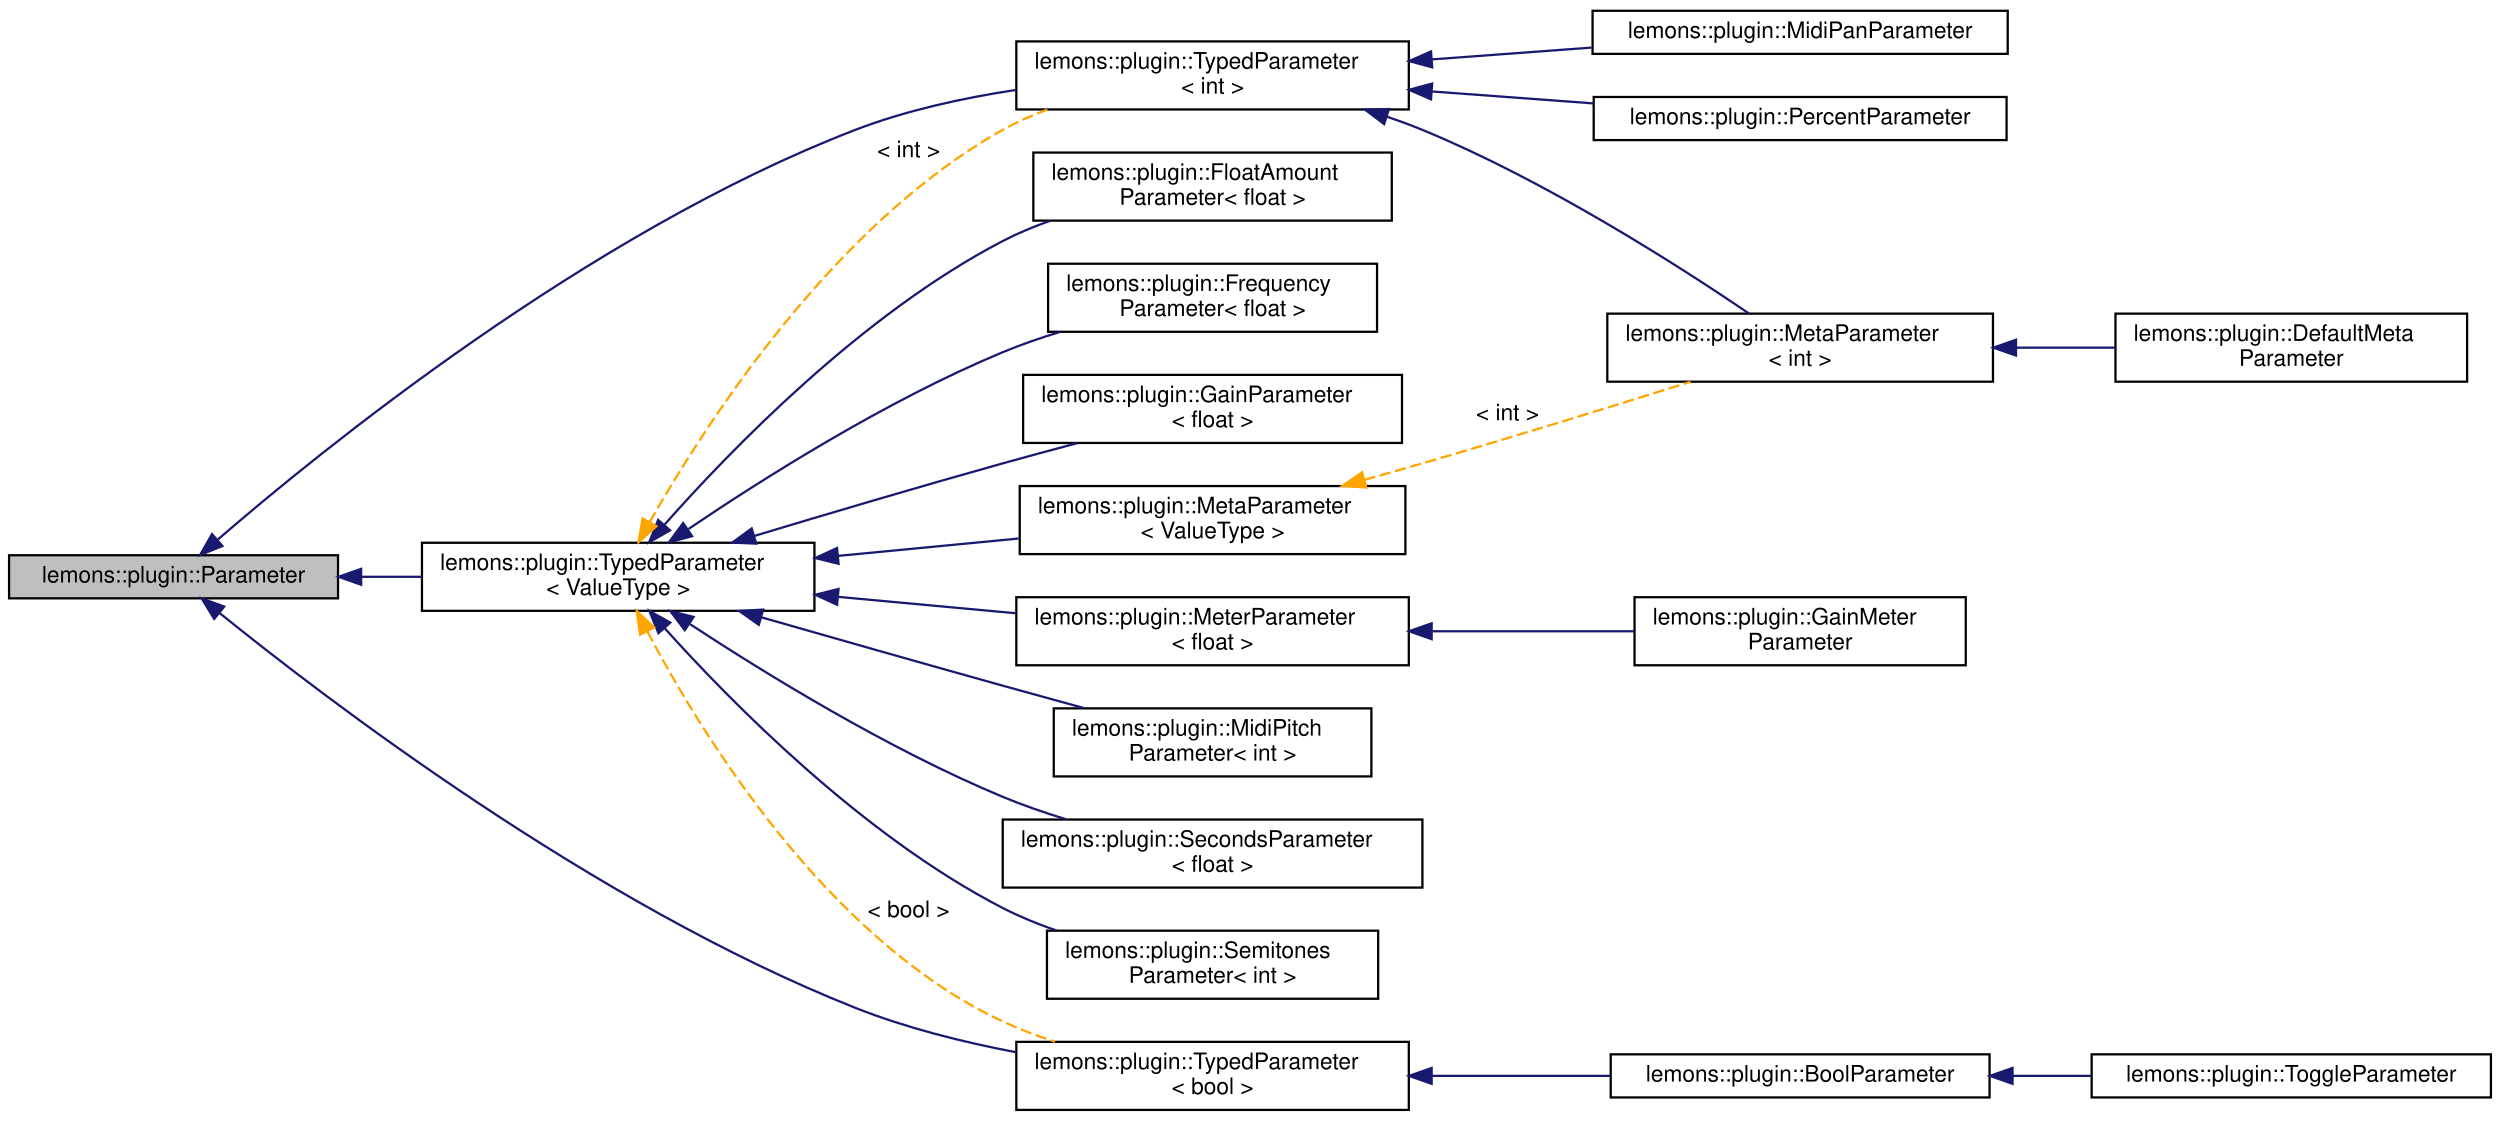
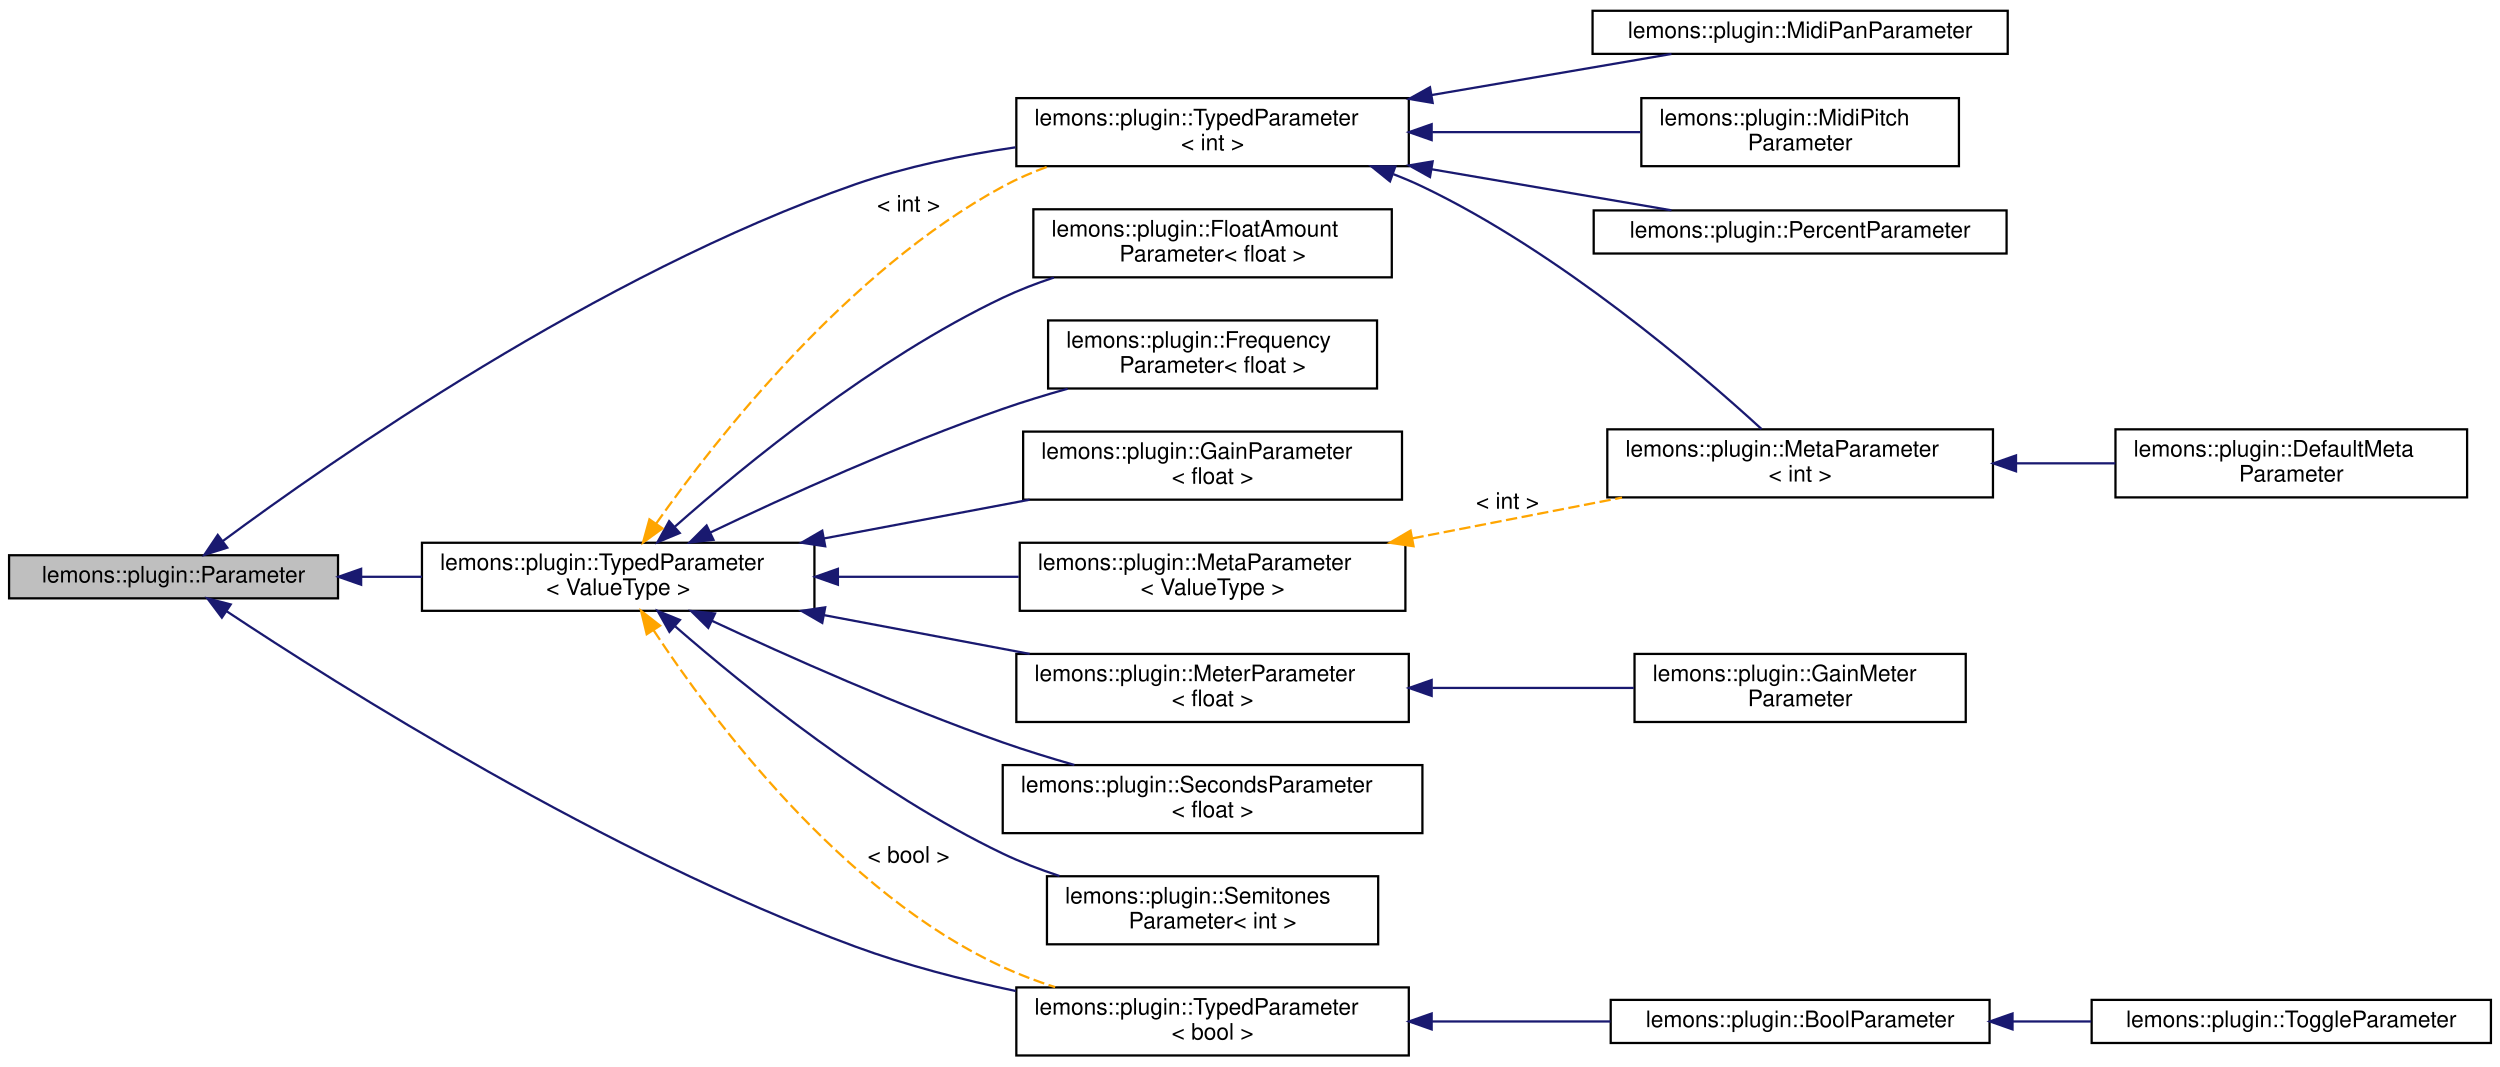
- <svg xmlns="http://www.w3.org/2000/svg" xmlns:xlink="http://www.w3.org/1999/xlink" width="1102pt" height="494pt" viewBox="0.00 0.00 1102.00 493.50">
-   <g id="graph0" class="graph" transform="scale(1 1) rotate(0) translate(4 489.5)">
+ <svg xmlns="http://www.w3.org/2000/svg" xmlns:xlink="http://www.w3.org/1999/xlink" width="1102pt" height="470pt" viewBox="0.00 0.00 1102.00 469.50">
+   <g id="graph0" class="graph" transform="scale(1 1) rotate(0) translate(4 465.5)">
    <g id="node1" class="node">
      <g id="a_node1">
        <a xlink:title="A plugin parameter class that allows you to use my Serializing API, and has a few other cool bells an...">
-           <polygon fill="#bfbfbf" stroke="black" points="0,-226 0,-245 145,-245 145,-226 0,-226" />
-           <text text-anchor="middle" x="72.5" y="-233" font-family="Helvetica,sans-Serif" font-size="10.00">lemons::plugin::Parameter</text>
+           <polygon fill="#bfbfbf" stroke="black" points="0,-202 0,-221 145,-221 145,-202 0,-202" />
+           <text text-anchor="middle" x="72.5" y="-209" font-family="Helvetica,sans-Serif" font-size="10.00">lemons::plugin::Parameter</text>
        </a>
      </g>
    </g>
    <g id="node2" class="node">
      <g id="a_node2">
        <a xlink:href="classlemons_1_1plugin_1_1_typed_parameter.html" target="_top" xlink:title="A parameter that can be stored as a type other than a float, but still inherits from my Parameter bas...">
-           <polygon fill="none" stroke="black" points="182,-220.5 182,-250.5 355,-250.5 355,-220.5 182,-220.5" />
-           <text text-anchor="start" x="190" y="-238.5" font-family="Helvetica,sans-Serif" font-size="10.00">lemons::plugin::TypedParameter</text>
-           <text text-anchor="middle" x="268.5" y="-227.5" font-family="Helvetica,sans-Serif" font-size="10.00">&lt; ValueType &gt;</text>
+           <polygon fill="none" stroke="black" points="182,-196.5 182,-226.5 355,-226.5 355,-196.5 182,-196.5" />
+           <text text-anchor="start" x="190" y="-214.5" font-family="Helvetica,sans-Serif" font-size="10.00">lemons::plugin::TypedParameter</text>
+           <text text-anchor="middle" x="268.5" y="-203.5" font-family="Helvetica,sans-Serif" font-size="10.00">&lt; ValueType &gt;</text>
        </a>
      </g>
    </g>
    <g id="edge1" class="edge">
-       <path fill="none" stroke="midnightblue" d="M155.41,-235.5C164.2,-235.5 173.16,-235.5 181.99,-235.5" />
-       <polygon fill="midnightblue" stroke="midnightblue" points="155.19,-232 145.19,-235.5 155.19,-239 155.19,-232" />
-     </g>
-     <g id="node14" class="node">
-       <g id="a_node14">
+       <path fill="none" stroke="midnightblue" d="M155.41,-211.5C164.2,-211.5 173.16,-211.5 181.99,-211.5" />
+       <polygon fill="midnightblue" stroke="midnightblue" points="155.19,-208 145.19,-211.5 155.19,-215 155.19,-208" />
+     </g>
+     <g id="node13" class="node">
+       <g id="a_node13">
        <a xlink:href="classlemons_1_1plugin_1_1_typed_parameter.html" target="_top" xlink:title=" ">
-           <polygon fill="none" stroke="black" points="444,-441.5 444,-471.5 617,-471.5 617,-441.5 444,-441.5" />
-           <text text-anchor="start" x="452" y="-459.5" font-family="Helvetica,sans-Serif" font-size="10.00">lemons::plugin::TypedParameter</text>
-           <text text-anchor="middle" x="530.5" y="-448.5" font-family="Helvetica,sans-Serif" font-size="10.00">&lt; int &gt;</text>
+           <polygon fill="none" stroke="black" points="444,-392.5 444,-422.5 617,-422.5 617,-392.5 444,-392.5" />
+           <text text-anchor="start" x="452" y="-410.5" font-family="Helvetica,sans-Serif" font-size="10.00">lemons::plugin::TypedParameter</text>
+           <text text-anchor="middle" x="530.5" y="-399.5" font-family="Helvetica,sans-Serif" font-size="10.00">&lt; int &gt;</text>
        </a>
      </g>
    </g>
    <g id="edge21" class="edge">
-       <path fill="none" stroke="midnightblue" d="M91.89,-251.82C136.49,-290.38 255.39,-387.29 373,-432.5 395.19,-441.03 420.26,-446.54 443.72,-450.09" />
-       <polygon fill="midnightblue" stroke="midnightblue" points="94.05,-249.06 84.22,-245.12 89.45,-254.33 94.05,-249.06" />
+       <path fill="none" stroke="midnightblue" d="M94.2,-227.24C141.01,-261.95 259.78,-345.1 373,-384.5 395.31,-392.26 420.29,-397.4 443.63,-400.81" />
+       <polygon fill="midnightblue" stroke="midnightblue" points="96.17,-224.34 86.07,-221.16 91.98,-229.95 96.17,-224.34" />
    </g>
    <g id="node17" class="node">
      <g id="a_node17">
        <a xlink:href="classlemons_1_1plugin_1_1_typed_parameter.html" target="_top" xlink:title=" ">
          <polygon fill="none" stroke="black" points="444,-0.5 444,-30.5 617,-30.5 617,-0.5 444,-0.5" />
          <text text-anchor="start" x="452" y="-18.5" font-family="Helvetica,sans-Serif" font-size="10.00">lemons::plugin::TypedParameter</text>
          <text text-anchor="middle" x="530.5" y="-7.5" font-family="Helvetica,sans-Serif" font-size="10.00">&lt; bool &gt;</text>
        </a>
      </g>
    </g>
    <g id="edge20" class="edge">
-       <path fill="none" stroke="midnightblue" d="M92.75,-219.56C138.32,-182.69 257.65,-91.22 373,-45.5 395.25,-36.68 420.33,-30.4 443.79,-25.94" />
-       <polygon fill="midnightblue" stroke="midnightblue" points="90.42,-216.94 84.88,-225.98 94.84,-222.37 90.42,-216.94" />
+       <path fill="none" stroke="midnightblue" d="M95.9,-196.31C144.3,-164.19 263.16,-88.98 373,-48.5 395.41,-40.24 420.42,-33.81 443.76,-28.9" />
+       <polygon fill="midnightblue" stroke="midnightblue" points="93.81,-193.5 87.44,-201.97 97.7,-199.32 93.81,-193.5" />
    </g>
    <g id="node3" class="node">
      <g id="a_node3">
        <a xlink:href="structlemons_1_1plugin_1_1_float_amount_parameter.html" target="_top" xlink:title="A parameter that represents a value in a normalized 0-1 range.">
-           <polygon fill="none" stroke="black" points="451.5,-392.5 451.5,-422.5 609.5,-422.5 609.5,-392.5 451.5,-392.5" />
-           <text text-anchor="start" x="459.5" y="-410.5" font-family="Helvetica,sans-Serif" font-size="10.00">lemons::plugin::FloatAmount</text>
-           <text text-anchor="middle" x="530.5" y="-399.5" font-family="Helvetica,sans-Serif" font-size="10.00">Parameter&lt; float &gt;</text>
+           <polygon fill="none" stroke="black" points="451.5,-343.5 451.5,-373.5 609.5,-373.5 609.5,-343.5 451.5,-343.5" />
+           <text text-anchor="start" x="459.5" y="-361.5" font-family="Helvetica,sans-Serif" font-size="10.00">lemons::plugin::FloatAmount</text>
+           <text text-anchor="middle" x="530.5" y="-350.5" font-family="Helvetica,sans-Serif" font-size="10.00">Parameter&lt; float &gt;</text>
        </a>
      </g>
    </g>
    <g id="edge2" class="edge">
-       <path fill="none" stroke="midnightblue" d="M288.91,-258.47C317.93,-291.29 375.9,-351.22 438,-383.5 444.56,-386.91 451.64,-389.86 458.85,-392.41" />
-       <polygon fill="midnightblue" stroke="midnightblue" points="291.38,-255.98 282.17,-250.74 286.1,-260.58 291.38,-255.98" />
+       <path fill="none" stroke="midnightblue" d="M293.53,-233.63C324.63,-261.12 381.54,-307.68 438,-334.5 445.12,-337.88 452.79,-340.84 460.55,-343.41" />
+       <polygon fill="midnightblue" stroke="midnightblue" points="295.62,-230.8 285.83,-226.74 290.95,-236.02 295.62,-230.8" />
    </g>
    <g id="node4" class="node">
      <g id="a_node4">
        <a xlink:href="structlemons_1_1plugin_1_1_frequency_parameter.html" target="_top" xlink:title="A parameter that represents a frequency in Hz.">
-           <polygon fill="none" stroke="black" points="458,-343.5 458,-373.5 603,-373.5 603,-343.5 458,-343.5" />
-           <text text-anchor="start" x="466" y="-361.5" font-family="Helvetica,sans-Serif" font-size="10.00">lemons::plugin::Frequency</text>
-           <text text-anchor="middle" x="530.5" y="-350.5" font-family="Helvetica,sans-Serif" font-size="10.00">Parameter&lt; float &gt;</text>
+           <polygon fill="none" stroke="black" points="458,-294.5 458,-324.5 603,-324.5 603,-294.5 458,-294.5" />
+           <text text-anchor="start" x="466" y="-312.5" font-family="Helvetica,sans-Serif" font-size="10.00">lemons::plugin::Frequency</text>
+           <text text-anchor="middle" x="530.5" y="-301.5" font-family="Helvetica,sans-Serif" font-size="10.00">Parameter&lt; float &gt;</text>
        </a>
      </g>
    </g>
    <g id="edge3" class="edge">
-       <path fill="none" stroke="midnightblue" d="M299.46,-256.55C332.17,-278.68 386.74,-313.2 438,-334.5 446.04,-337.84 454.67,-340.83 463.3,-343.46" />
-       <polygon fill="midnightblue" stroke="midnightblue" points="301.07,-253.41 290.84,-250.66 297.12,-259.19 301.07,-253.41" />
+       <path fill="none" stroke="midnightblue" d="M309.03,-230.98C342.73,-247.07 392.77,-269.75 438,-285.5 447.15,-288.69 456.94,-291.68 466.6,-294.4" />
+       <polygon fill="midnightblue" stroke="midnightblue" points="310.5,-227.8 299.97,-226.62 307.47,-234.11 310.5,-227.8" />
    </g>
    <g id="node5" class="node">
      <g id="a_node5">
        <a xlink:href="structlemons_1_1plugin_1_1_gain_parameter.html" target="_top" xlink:title="A parameter that represents a gain value in decibels.">
-           <polygon fill="none" stroke="black" points="447,-294.5 447,-324.5 614,-324.5 614,-294.5 447,-294.5" />
-           <text text-anchor="start" x="455" y="-312.5" font-family="Helvetica,sans-Serif" font-size="10.00">lemons::plugin::GainParameter</text>
-           <text text-anchor="middle" x="530.5" y="-301.5" font-family="Helvetica,sans-Serif" font-size="10.00">&lt; float &gt;</text>
+           <polygon fill="none" stroke="black" points="447,-245.5 447,-275.5 614,-275.5 614,-245.5 447,-245.5" />
+           <text text-anchor="start" x="455" y="-263.5" font-family="Helvetica,sans-Serif" font-size="10.00">lemons::plugin::GainParameter</text>
+           <text text-anchor="middle" x="530.5" y="-252.5" font-family="Helvetica,sans-Serif" font-size="10.00">&lt; float &gt;</text>
        </a>
      </g>
    </g>
    <g id="edge4" class="edge">
-       <path fill="none" stroke="midnightblue" d="M328.51,-253.51C360.78,-263.24 401.51,-275.3 438,-285.5 448.6,-288.46 459.92,-291.52 470.85,-294.41" />
-       <polygon fill="midnightblue" stroke="midnightblue" points="329.36,-250.11 318.78,-250.57 327.34,-256.82 329.36,-250.11" />
+       <path fill="none" stroke="midnightblue" d="M359.15,-228.39C388.63,-233.95 421.19,-240.09 449.88,-245.49" />
+       <polygon fill="midnightblue" stroke="midnightblue" points="359.75,-224.95 349.28,-226.53 358.45,-231.83 359.75,-224.95" />
    </g>
    <g id="node6" class="node">
      <g id="a_node6">
        <a xlink:href="classlemons_1_1plugin_1_1_meta_parameter.html" target="_top" xlink:title=" ">
-           <polygon fill="none" stroke="black" points="445.5,-245.5 445.5,-275.5 615.5,-275.5 615.5,-245.5 445.5,-245.5" />
-           <text text-anchor="start" x="453.5" y="-263.5" font-family="Helvetica,sans-Serif" font-size="10.00">lemons::plugin::MetaParameter</text>
-           <text text-anchor="middle" x="530.5" y="-252.5" font-family="Helvetica,sans-Serif" font-size="10.00">&lt; ValueType &gt;</text>
+           <polygon fill="none" stroke="black" points="445.5,-196.5 445.5,-226.5 615.5,-226.5 615.5,-196.5 445.5,-196.5" />
+           <text text-anchor="start" x="453.5" y="-214.5" font-family="Helvetica,sans-Serif" font-size="10.00">lemons::plugin::MetaParameter</text>
+           <text text-anchor="middle" x="530.5" y="-203.5" font-family="Helvetica,sans-Serif" font-size="10.00">&lt; ValueType &gt;</text>
        </a>
      </g>
    </g>
    <g id="edge5" class="edge">
-       <path fill="none" stroke="midnightblue" d="M365.62,-244.74C391.68,-247.25 419.7,-249.94 445.06,-252.38" />
-       <polygon fill="midnightblue" stroke="midnightblue" points="365.64,-241.23 355.35,-243.76 364.97,-248.2 365.64,-241.23" />
+       <path fill="none" stroke="midnightblue" d="M365.62,-211.5C391.68,-211.5 419.7,-211.5 445.06,-211.5" />
+       <polygon fill="midnightblue" stroke="midnightblue" points="365.35,-208 355.35,-211.5 365.35,-215 365.35,-208" />
    </g>
    <g id="node9" class="node">
      <g id="a_node9">
        <a xlink:href="structlemons_1_1plugin_1_1_meter_parameter.html" target="_top" xlink:title="A parameter that represents a general kind of meter, used for reporting things like level or gain red...">
-           <polygon fill="none" stroke="black" points="444,-196.5 444,-226.5 617,-226.5 617,-196.5 444,-196.5" />
-           <text text-anchor="start" x="452" y="-214.5" font-family="Helvetica,sans-Serif" font-size="10.00">lemons::plugin::MeterParameter</text>
-           <text text-anchor="middle" x="530.5" y="-203.5" font-family="Helvetica,sans-Serif" font-size="10.00">&lt; float &gt;</text>
+           <polygon fill="none" stroke="black" points="444,-147.5 444,-177.5 617,-177.5 617,-147.5 444,-147.5" />
+           <text text-anchor="start" x="452" y="-165.5" font-family="Helvetica,sans-Serif" font-size="10.00">lemons::plugin::MeterParameter</text>
+           <text text-anchor="middle" x="530.5" y="-154.5" font-family="Helvetica,sans-Serif" font-size="10.00">&lt; float &gt;</text>
        </a>
      </g>
    </g>
    <g id="edge8" class="edge">
-       <path fill="none" stroke="midnightblue" d="M365.46,-226.64C391.11,-224.27 418.67,-221.73 443.74,-219.42" />
-       <polygon fill="midnightblue" stroke="midnightblue" points="364.99,-223.17 355.35,-227.57 365.63,-230.14 364.99,-223.17" />
+       <path fill="none" stroke="midnightblue" d="M359.15,-194.61C388.63,-189.05 421.19,-182.91 449.88,-177.51" />
+       <polygon fill="midnightblue" stroke="midnightblue" points="358.45,-191.17 349.28,-196.47 359.75,-198.05 358.45,-191.17" />
    </g>
    <g id="node11" class="node">
      <g id="a_node11">
-         <a xlink:href="structlemons_1_1plugin_1_1_midi_pitch_parameter.html" target="_top" xlink:title="A parameter that represents a MIDI pitch.">
-           <polygon fill="none" stroke="black" points="460.5,-147.5 460.5,-177.5 600.5,-177.5 600.5,-147.5 460.5,-147.5" />
-           <text text-anchor="start" x="468.5" y="-165.5" font-family="Helvetica,sans-Serif" font-size="10.00">lemons::plugin::MidiPitch</text>
-           <text text-anchor="middle" x="530.5" y="-154.5" font-family="Helvetica,sans-Serif" font-size="10.00">Parameter&lt; int &gt;</text>
-         </a>
-       </g>
-     </g>
-     <g id="edge10" class="edge">
-       <path fill="none" stroke="midnightblue" d="M331.45,-217.68C363.27,-208.57 402.69,-197.35 438,-187.5 449.58,-184.27 461.99,-180.85 473.83,-177.61" />
-       <polygon fill="midnightblue" stroke="midnightblue" points="330.48,-214.32 321.83,-220.44 332.41,-221.05 330.48,-214.32" />
-     </g>
-     <g id="node12" class="node">
-       <g id="a_node12">
        <a xlink:href="structlemons_1_1plugin_1_1_seconds_parameter.html" target="_top" xlink:title="A parameter that represents a time value in seconds, expressed as a float.">
          <polygon fill="none" stroke="black" points="438,-98.5 438,-128.5 623,-128.5 623,-98.5 438,-98.5" />
          <text text-anchor="start" x="446" y="-116.5" font-family="Helvetica,sans-Serif" font-size="10.00">lemons::plugin::SecondsParameter</text>
          <text text-anchor="middle" x="530.5" y="-105.5" font-family="Helvetica,sans-Serif" font-size="10.00">&lt; float &gt;</text>
        </a>
      </g>
    </g>
-     <g id="edge11" class="edge">
-       <path fill="none" stroke="midnightblue" d="M300.13,-214.65C332.98,-193.07 387.3,-159.61 438,-138.5 446.82,-134.83 456.34,-131.54 465.79,-128.64" />
-       <polygon fill="midnightblue" stroke="midnightblue" points="297.85,-211.96 291.45,-220.4 301.72,-217.8 297.85,-211.96" />
-     </g>
-     <g id="node13" class="node">
-       <g id="a_node13">
+     <g id="edge10" class="edge">
+       <path fill="none" stroke="midnightblue" d="M309.72,-192.15C343.46,-176.39 393.18,-154.24 438,-138.5 448.1,-134.95 458.97,-131.6 469.57,-128.56" />
+       <polygon fill="midnightblue" stroke="midnightblue" points="308.2,-188.99 300.64,-196.42 311.18,-195.33 308.2,-188.99" />
+     </g>
+     <g id="node12" class="node">
+       <g id="a_node12">
        <a xlink:href="structlemons_1_1plugin_1_1_semitones_parameter.html" target="_top" xlink:title="A parameter that represents a number of semitones, as an integer.">
          <polygon fill="none" stroke="black" points="457.5,-49.5 457.5,-79.5 603.5,-79.5 603.5,-49.5 457.5,-49.5" />
          <text text-anchor="start" x="465.5" y="-67.5" font-family="Helvetica,sans-Serif" font-size="10.00">lemons::plugin::Semitones</text>
          <text text-anchor="middle" x="530.5" y="-56.5" font-family="Helvetica,sans-Serif" font-size="10.00">Parameter&lt; int &gt;</text>
        </a>
      </g>
    </g>
+     <g id="edge11" class="edge">
+       <path fill="none" stroke="midnightblue" d="M293.61,-189.66C324.79,-162.49 381.79,-116.43 438,-89.5 445.87,-85.73 454.41,-82.45 462.99,-79.62" />
+       <polygon fill="midnightblue" stroke="midnightblue" points="291.08,-187.22 285.89,-196.46 295.71,-192.47 291.08,-187.22" />
+     </g>
    <g id="edge12" class="edge">
-       <path fill="none" stroke="midnightblue" d="M288.97,-212.84C318.07,-180.46 376.13,-121.35 438,-89.5 445.47,-85.66 453.59,-82.35 461.81,-79.52" />
-       <polygon fill="midnightblue" stroke="midnightblue" points="286.23,-210.66 282.21,-220.47 291.46,-215.3 286.23,-210.66" />
-     </g>
-     <g id="edge13" class="edge">
-       <path fill="none" stroke="orange" stroke-dasharray="5,2" d="M282.39,-259.64C306.61,-302.38 363.29,-390.79 438,-432.5 444.17,-435.94 450.84,-438.91 457.68,-441.45" />
-       <polygon fill="orange" stroke="orange" points="285.37,-257.8 277.46,-250.76 279.26,-261.2 285.37,-257.8" />
-       <text text-anchor="middle" x="396.5" y="-420.5" font-family="Helvetica,sans-Serif" font-size="10.00"> &lt; int &gt;</text>
+       <path fill="none" stroke="orange" stroke-dasharray="5,2" d="M285.24,-234.97C311.91,-272.74 369.79,-346.52 438,-383.5 444.35,-386.94 451.22,-389.91 458.25,-392.47" />
+       <polygon fill="orange" stroke="orange" points="288.01,-232.83 279.44,-226.61 282.27,-236.82 288.01,-232.83" />
+       <text text-anchor="middle" x="396.5" y="-372.5" font-family="Helvetica,sans-Serif" font-size="10.00"> &lt; int &gt;</text>
    </g>
    <g id="edge17" class="edge">
-       <path fill="none" stroke="orange" stroke-dasharray="5,2" d="M281.36,-211.37C304.45,-167.49 360.11,-75.81 438,-39.5 445.29,-36.1 453.15,-33.12 461.08,-30.53" />
-       <polygon fill="orange" stroke="orange" points="278.15,-209.97 276.68,-220.46 284.37,-213.17 278.15,-209.97" />
+       <path fill="none" stroke="orange" stroke-dasharray="5,2" d="M284.14,-187.87C309.8,-148.89 366.98,-72.16 438,-39.5 445.31,-36.14 453.18,-33.18 461.11,-30.6" />
+       <polygon fill="orange" stroke="orange" points="281.07,-186.18 278.59,-196.48 286.95,-189.97 281.07,-186.18" />
      <text text-anchor="middle" x="396.5" y="-85.5" font-family="Helvetica,sans-Serif" font-size="10.00"> &lt; bool &gt;</text>
    </g>
    <g id="node7" class="node">
      <g id="a_node7">
        <a xlink:href="classlemons_1_1plugin_1_1_meta_parameter.html" target="_top" xlink:title=" ">
-           <polygon fill="none" stroke="black" points="704.5,-321.5 704.5,-351.5 874.5,-351.5 874.5,-321.5 704.5,-321.5" />
-           <text text-anchor="start" x="712.5" y="-339.5" font-family="Helvetica,sans-Serif" font-size="10.00">lemons::plugin::MetaParameter</text>
-           <text text-anchor="middle" x="789.5" y="-328.5" font-family="Helvetica,sans-Serif" font-size="10.00">&lt; int &gt;</text>
+           <polygon fill="none" stroke="black" points="704.5,-246.5 704.5,-276.5 874.5,-276.5 874.5,-246.5 704.5,-246.5" />
+           <text text-anchor="start" x="712.5" y="-264.5" font-family="Helvetica,sans-Serif" font-size="10.00">lemons::plugin::MetaParameter</text>
+           <text text-anchor="middle" x="789.5" y="-253.5" font-family="Helvetica,sans-Serif" font-size="10.00">&lt; int &gt;</text>
        </a>
      </g>
    </g>
    <g id="edge6" class="edge">
-       <path fill="none" stroke="orange" stroke-dasharray="5,2" d="M597.39,-278.23C606.02,-280.63 614.73,-283.1 623,-285.5 662.99,-297.12 708.15,-311.09 741.18,-321.47" />
-       <polygon fill="orange" stroke="orange" points="598.28,-274.85 587.71,-275.55 596.42,-281.59 598.28,-274.85" />
-       <text text-anchor="middle" x="660.5" y="-304.5" font-family="Helvetica,sans-Serif" font-size="10.00"> &lt; int &gt;</text>
+       <path fill="none" stroke="orange" stroke-dasharray="5,2" d="M618.62,-228.45C648.57,-234.28 681.87,-240.76 711,-246.42" />
+       <polygon fill="orange" stroke="orange" points="619.09,-224.98 608.61,-226.5 617.76,-231.85 619.09,-224.98" />
+       <text text-anchor="middle" x="660.5" y="-241.5" font-family="Helvetica,sans-Serif" font-size="10.00"> &lt; int &gt;</text>
    </g>
    <g id="node8" class="node">
      <g id="a_node8">
        <a xlink:href="structlemons_1_1plugin_1_1_default_meta_parameter.html" target="_top" xlink:title=" ">
-           <polygon fill="none" stroke="black" points="928.5,-321.5 928.5,-351.5 1083.5,-351.5 1083.5,-321.5 928.5,-321.5" />
-           <text text-anchor="start" x="936.5" y="-339.5" font-family="Helvetica,sans-Serif" font-size="10.00">lemons::plugin::DefaultMeta</text>
-           <text text-anchor="middle" x="1006" y="-328.5" font-family="Helvetica,sans-Serif" font-size="10.00">Parameter</text>
+           <polygon fill="none" stroke="black" points="928.5,-246.5 928.5,-276.5 1083.5,-276.5 1083.5,-246.5 928.5,-246.5" />
+           <text text-anchor="start" x="936.5" y="-264.5" font-family="Helvetica,sans-Serif" font-size="10.00">lemons::plugin::DefaultMeta</text>
+           <text text-anchor="middle" x="1006" y="-253.5" font-family="Helvetica,sans-Serif" font-size="10.00">Parameter</text>
        </a>
      </g>
    </g>
    <g id="edge7" class="edge">
-       <path fill="none" stroke="midnightblue" d="M884.71,-336.5C899.32,-336.5 914.26,-336.5 928.42,-336.5" />
-       <polygon fill="midnightblue" stroke="midnightblue" points="884.66,-333 874.66,-336.5 884.66,-340 884.66,-333" />
+       <path fill="none" stroke="midnightblue" d="M884.71,-261.5C899.32,-261.5 914.26,-261.5 928.42,-261.5" />
+       <polygon fill="midnightblue" stroke="midnightblue" points="884.66,-258 874.66,-261.5 884.66,-265 884.66,-258" />
    </g>
    <g id="node10" class="node">
      <g id="a_node10">
        <a xlink:href="structlemons_1_1plugin_1_1_gain_meter_parameter.html" target="_top" xlink:title="A parameter that represents a meter displaying values in decibels.">
-           <polygon fill="none" stroke="black" points="716.5,-196.5 716.5,-226.5 862.5,-226.5 862.5,-196.5 716.5,-196.5" />
-           <text text-anchor="start" x="724.5" y="-214.5" font-family="Helvetica,sans-Serif" font-size="10.00">lemons::plugin::GainMeter</text>
-           <text text-anchor="middle" x="789.5" y="-203.5" font-family="Helvetica,sans-Serif" font-size="10.00">Parameter</text>
+           <polygon fill="none" stroke="black" points="716.5,-147.5 716.5,-177.5 862.5,-177.5 862.5,-147.5 716.5,-147.5" />
+           <text text-anchor="start" x="724.5" y="-165.5" font-family="Helvetica,sans-Serif" font-size="10.00">lemons::plugin::GainMeter</text>
+           <text text-anchor="middle" x="789.5" y="-154.5" font-family="Helvetica,sans-Serif" font-size="10.00">Parameter</text>
        </a>
      </g>
    </g>
    <g id="edge9" class="edge">
-       <path fill="none" stroke="midnightblue" d="M627.37,-211.5C656.77,-211.5 688.62,-211.5 716.17,-211.5" />
-       <polygon fill="midnightblue" stroke="midnightblue" points="627.08,-208 617.08,-211.5 627.08,-215 627.08,-208" />
+       <path fill="none" stroke="midnightblue" d="M627.37,-162.5C656.77,-162.5 688.62,-162.5 716.17,-162.5" />
+       <polygon fill="midnightblue" stroke="midnightblue" points="627.08,-159 617.08,-162.5 627.08,-166 627.08,-159" />
    </g>
    <g id="edge16" class="edge">
-       <path fill="none" stroke="midnightblue" d="M607.36,-438.32C612.71,-436.51 617.97,-434.57 623,-432.5 677.66,-409.96 736.32,-372.35 766.99,-351.53" />
-       <polygon fill="midnightblue" stroke="midnightblue" points="606.13,-435.04 597.68,-441.42 608.27,-441.7 606.13,-435.04" />
+       <path fill="none" stroke="midnightblue" d="M610.2,-388.97C614.59,-387.29 618.89,-385.47 623,-383.5 683.55,-354.56 744.42,-302.33 772.49,-276.63" />
+       <polygon fill="midnightblue" stroke="midnightblue" points="608.71,-385.79 600.47,-392.45 611.06,-392.38 608.71,-385.79" />
+     </g>
+     <g id="node14" class="node">
+       <g id="a_node14">
+         <a xlink:href="structlemons_1_1plugin_1_1_midi_pan_parameter.html" target="_top" xlink:title="A parameter that represents a MIDI panning value in the range 0 to 127.">
+           <polygon fill="none" stroke="black" points="698,-442 698,-461 881,-461 881,-442 698,-442" />
+           <text text-anchor="middle" x="789.5" y="-449" font-family="Helvetica,sans-Serif" font-size="10.00">lemons::plugin::MidiPanParameter</text>
+         </a>
+       </g>
+     </g>
+     <g id="edge13" class="edge">
+       <path fill="none" stroke="midnightblue" d="M627.02,-423.85C662.64,-429.95 701.89,-436.67 732.78,-441.96" />
+       <polygon fill="midnightblue" stroke="midnightblue" points="627.52,-420.39 617.08,-422.15 626.34,-427.29 627.52,-420.39" />
    </g>
    <g id="node15" class="node">
      <g id="a_node15">
-         <a xlink:href="structlemons_1_1plugin_1_1_midi_pan_parameter.html" target="_top" xlink:title="A parameter that represents a MIDI panning value in the range 0 to 127.">
-           <polygon fill="none" stroke="black" points="698,-466 698,-485 881,-485 881,-466 698,-466" />
-           <text text-anchor="middle" x="789.5" y="-473" font-family="Helvetica,sans-Serif" font-size="10.00">lemons::plugin::MidiPanParameter</text>
+         <a xlink:href="structlemons_1_1plugin_1_1_midi_pitch_parameter.html" target="_top" xlink:title="A parameter that represents a MIDI pitch.">
+           <polygon fill="none" stroke="black" points="719.5,-392.5 719.5,-422.5 859.5,-422.5 859.5,-392.5 719.5,-392.5" />
+           <text text-anchor="start" x="727.5" y="-410.5" font-family="Helvetica,sans-Serif" font-size="10.00">lemons::plugin::MidiPitch</text>
+           <text text-anchor="middle" x="789.5" y="-399.5" font-family="Helvetica,sans-Serif" font-size="10.00">Parameter</text>
        </a>
      </g>
    </g>
    <g id="edge14" class="edge">
-       <path fill="none" stroke="midnightblue" d="M627.19,-463.57C650.22,-465.28 674.76,-467.09 697.57,-468.78" />
-       <polygon fill="midnightblue" stroke="midnightblue" points="627.31,-460.07 617.08,-462.83 626.79,-467.05 627.31,-460.07" />
+       <path fill="none" stroke="midnightblue" d="M627.3,-407.5C657.77,-407.5 690.87,-407.5 719.1,-407.5" />
+       <polygon fill="midnightblue" stroke="midnightblue" points="627.08,-404 617.08,-407.5 627.08,-411 627.08,-404" />
    </g>
    <g id="node16" class="node">
      <g id="a_node16">
        <a xlink:href="structlemons_1_1plugin_1_1_percent_parameter.html" target="_top" xlink:title="A parameter that represents an integer value in the range 0-100.">
-           <polygon fill="none" stroke="black" points="698.5,-428 698.5,-447 880.5,-447 880.5,-428 698.5,-428" />
-           <text text-anchor="middle" x="789.5" y="-435" font-family="Helvetica,sans-Serif" font-size="10.00">lemons::plugin::PercentParameter</text>
+           <polygon fill="none" stroke="black" points="698.5,-354 698.5,-373 880.5,-373 880.5,-354 698.5,-354" />
+           <text text-anchor="middle" x="789.5" y="-361" font-family="Helvetica,sans-Serif" font-size="10.00">lemons::plugin::PercentParameter</text>
        </a>
      </g>
    </g>
    <g id="edge15" class="edge">
-       <path fill="none" stroke="midnightblue" d="M627.31,-449.42C650.6,-447.69 675.43,-445.86 698.45,-444.16" />
-       <polygon fill="midnightblue" stroke="midnightblue" points="626.79,-445.95 617.08,-450.17 627.31,-452.93 626.79,-445.95" />
+       <path fill="none" stroke="midnightblue" d="M627.02,-391.15C662.64,-385.05 701.89,-378.33 732.78,-373.04" />
+       <polygon fill="midnightblue" stroke="midnightblue" points="626.34,-387.71 617.08,-392.85 627.52,-394.61 626.34,-387.71" />
    </g>
    <g id="node18" class="node">
      <g id="a_node18">
        <a xlink:href="structlemons_1_1plugin_1_1_bool_parameter.html" target="_top" xlink:title="Helper struct that simplifies the constructor for boolean parameters.">
          <polygon fill="none" stroke="black" points="706,-6 706,-25 873,-25 873,-6 706,-6" />
          <text text-anchor="middle" x="789.5" y="-13" font-family="Helvetica,sans-Serif" font-size="10.00">lemons::plugin::BoolParameter</text>
        </a>
      </g>
    </g>
    <g id="edge18" class="edge">
      <path fill="none" stroke="midnightblue" d="M627.26,-15.5C653.11,-15.5 680.85,-15.5 705.91,-15.5" />
      <polygon fill="midnightblue" stroke="midnightblue" points="627.08,-12 617.08,-15.5 627.08,-19 627.08,-12" />
    </g>
    <g id="node19" class="node">
      <g id="a_node19">
        <a xlink:href="structlemons_1_1plugin_1_1_toggle_parameter.html" target="_top" xlink:title="A parameter that represents a boolean on/off toggle.">
          <polygon fill="none" stroke="black" points="918,-6 918,-25 1094,-25 1094,-6 918,-6" />
          <text text-anchor="middle" x="1006" y="-13" font-family="Helvetica,sans-Serif" font-size="10.00">lemons::plugin::ToggleParameter</text>
        </a>
      </g>
    </g>
    <g id="edge19" class="edge">
      <path fill="none" stroke="midnightblue" d="M883.16,-15.5C894.66,-15.5 906.38,-15.5 917.8,-15.5" />
      <polygon fill="midnightblue" stroke="midnightblue" points="883.12,-12 873.12,-15.5 883.12,-19 883.12,-12" />
    </g>
  </g>
</svg>
